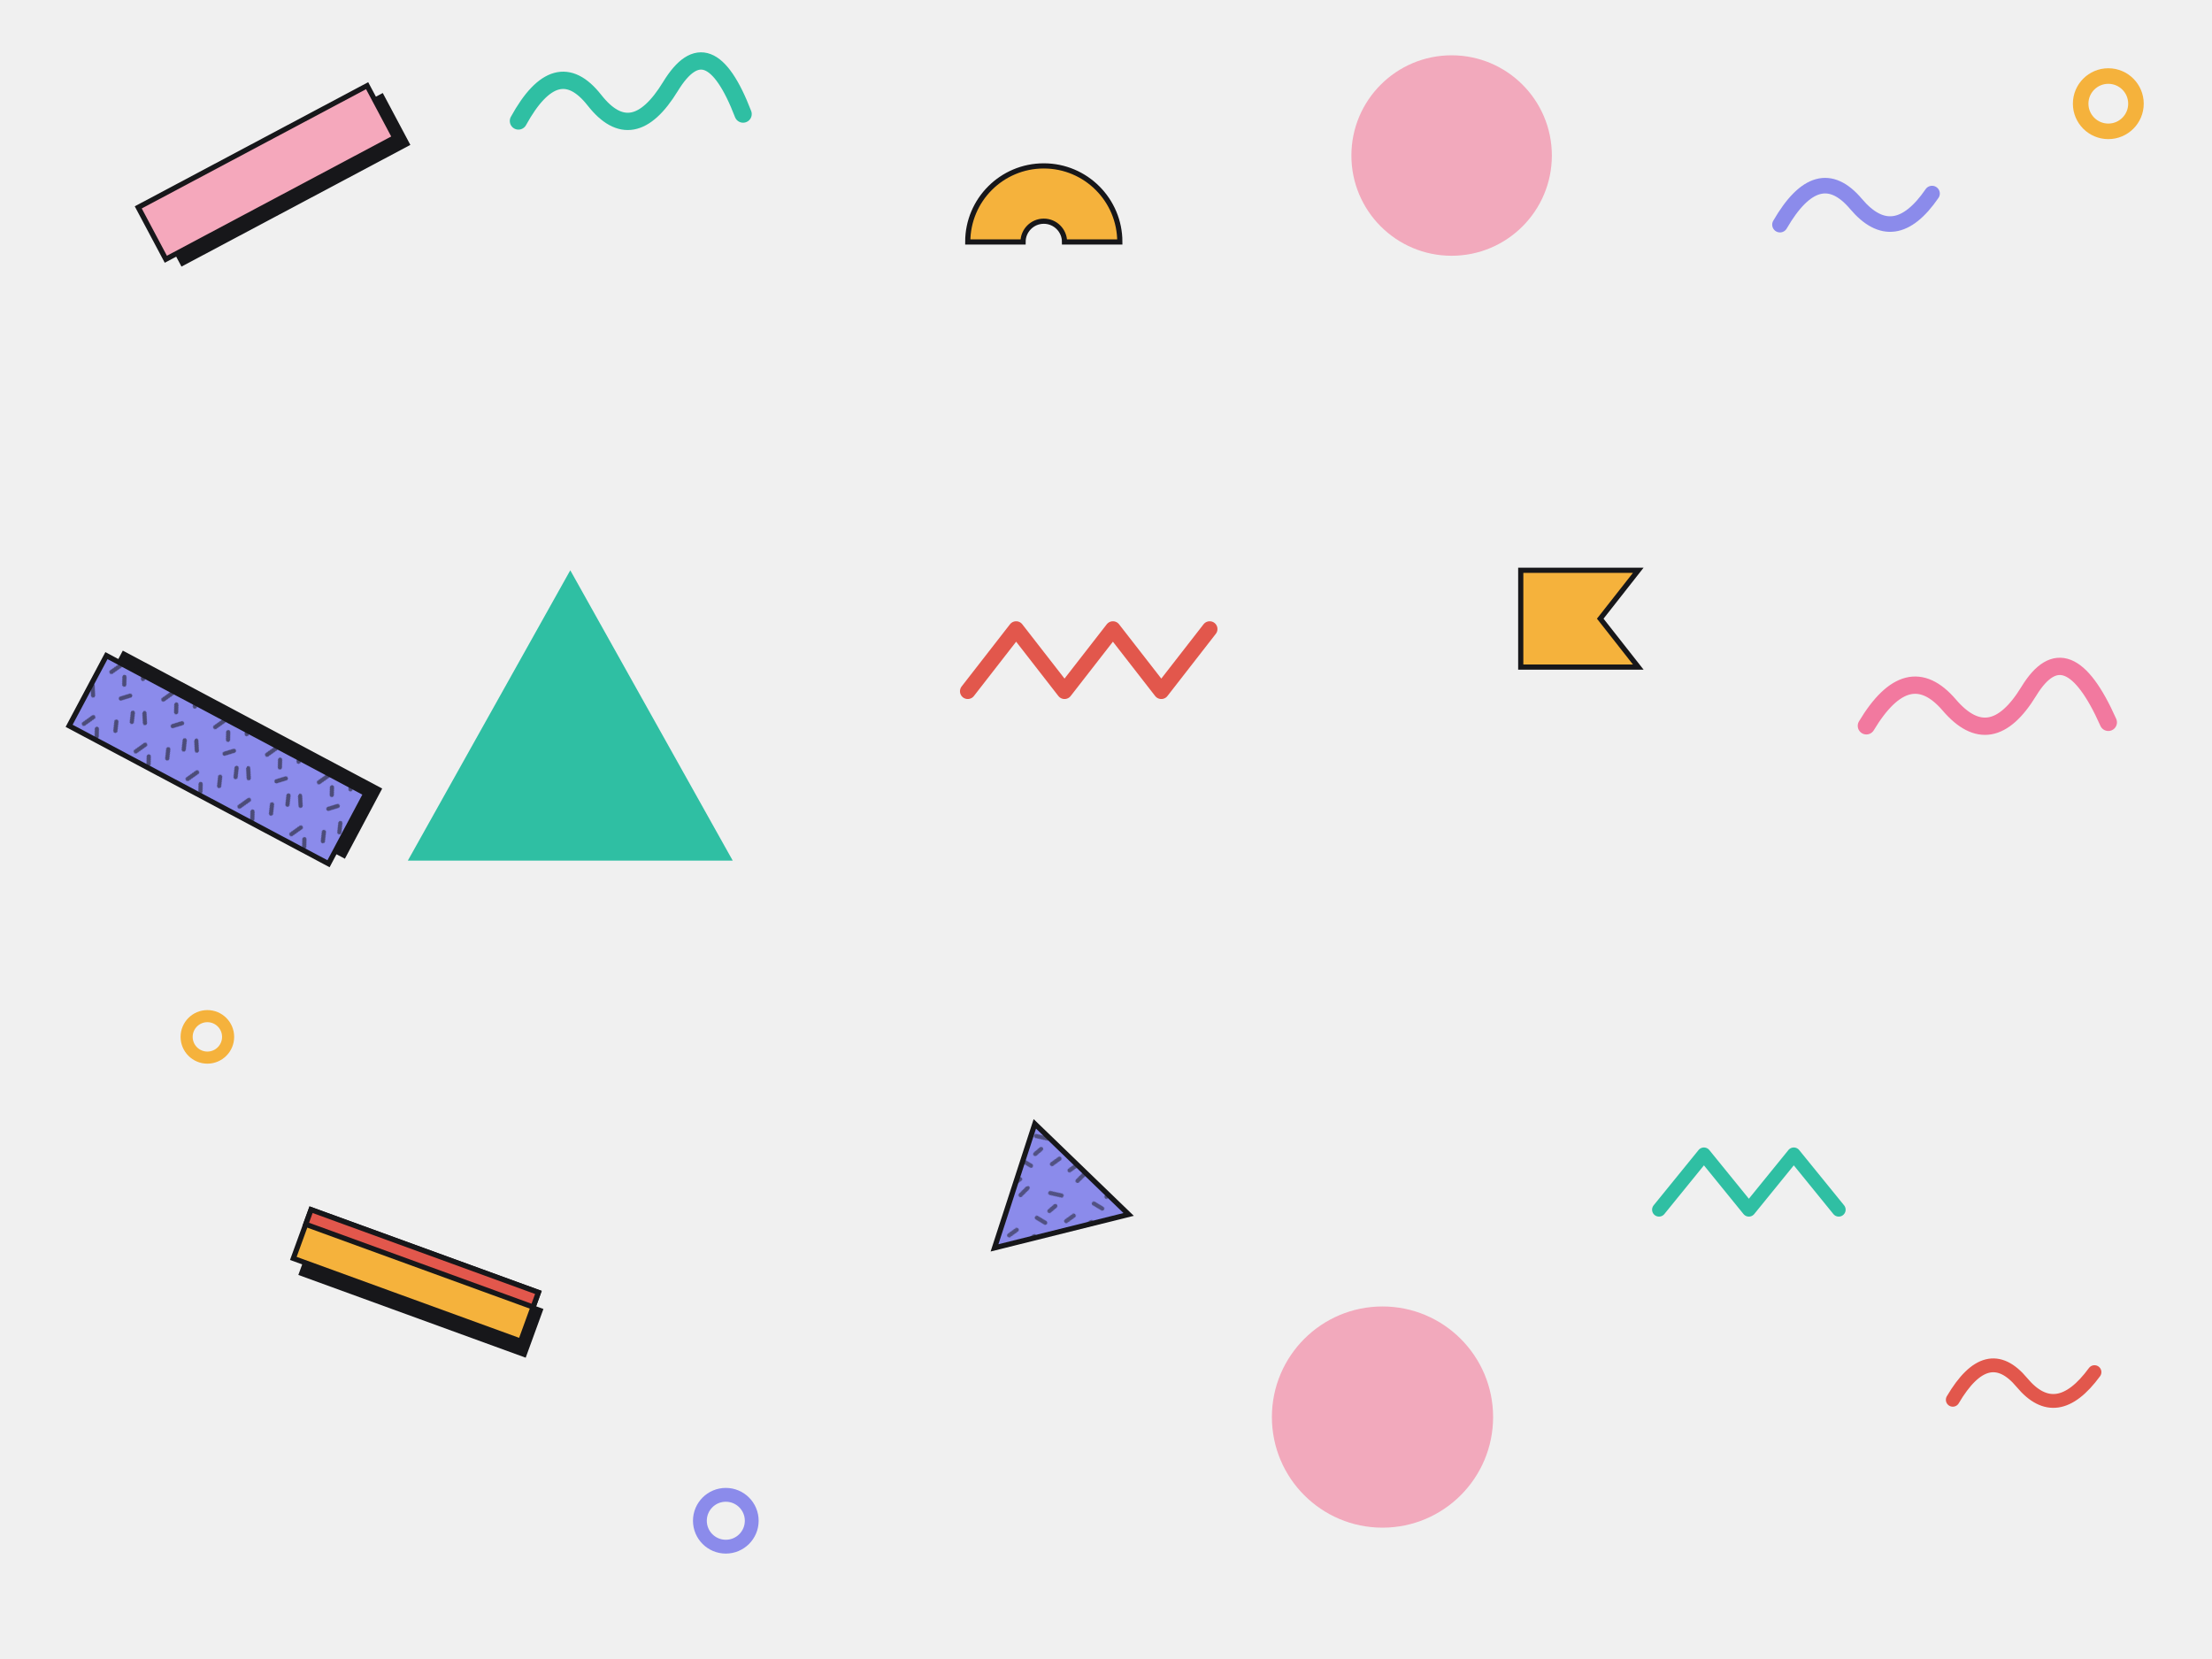
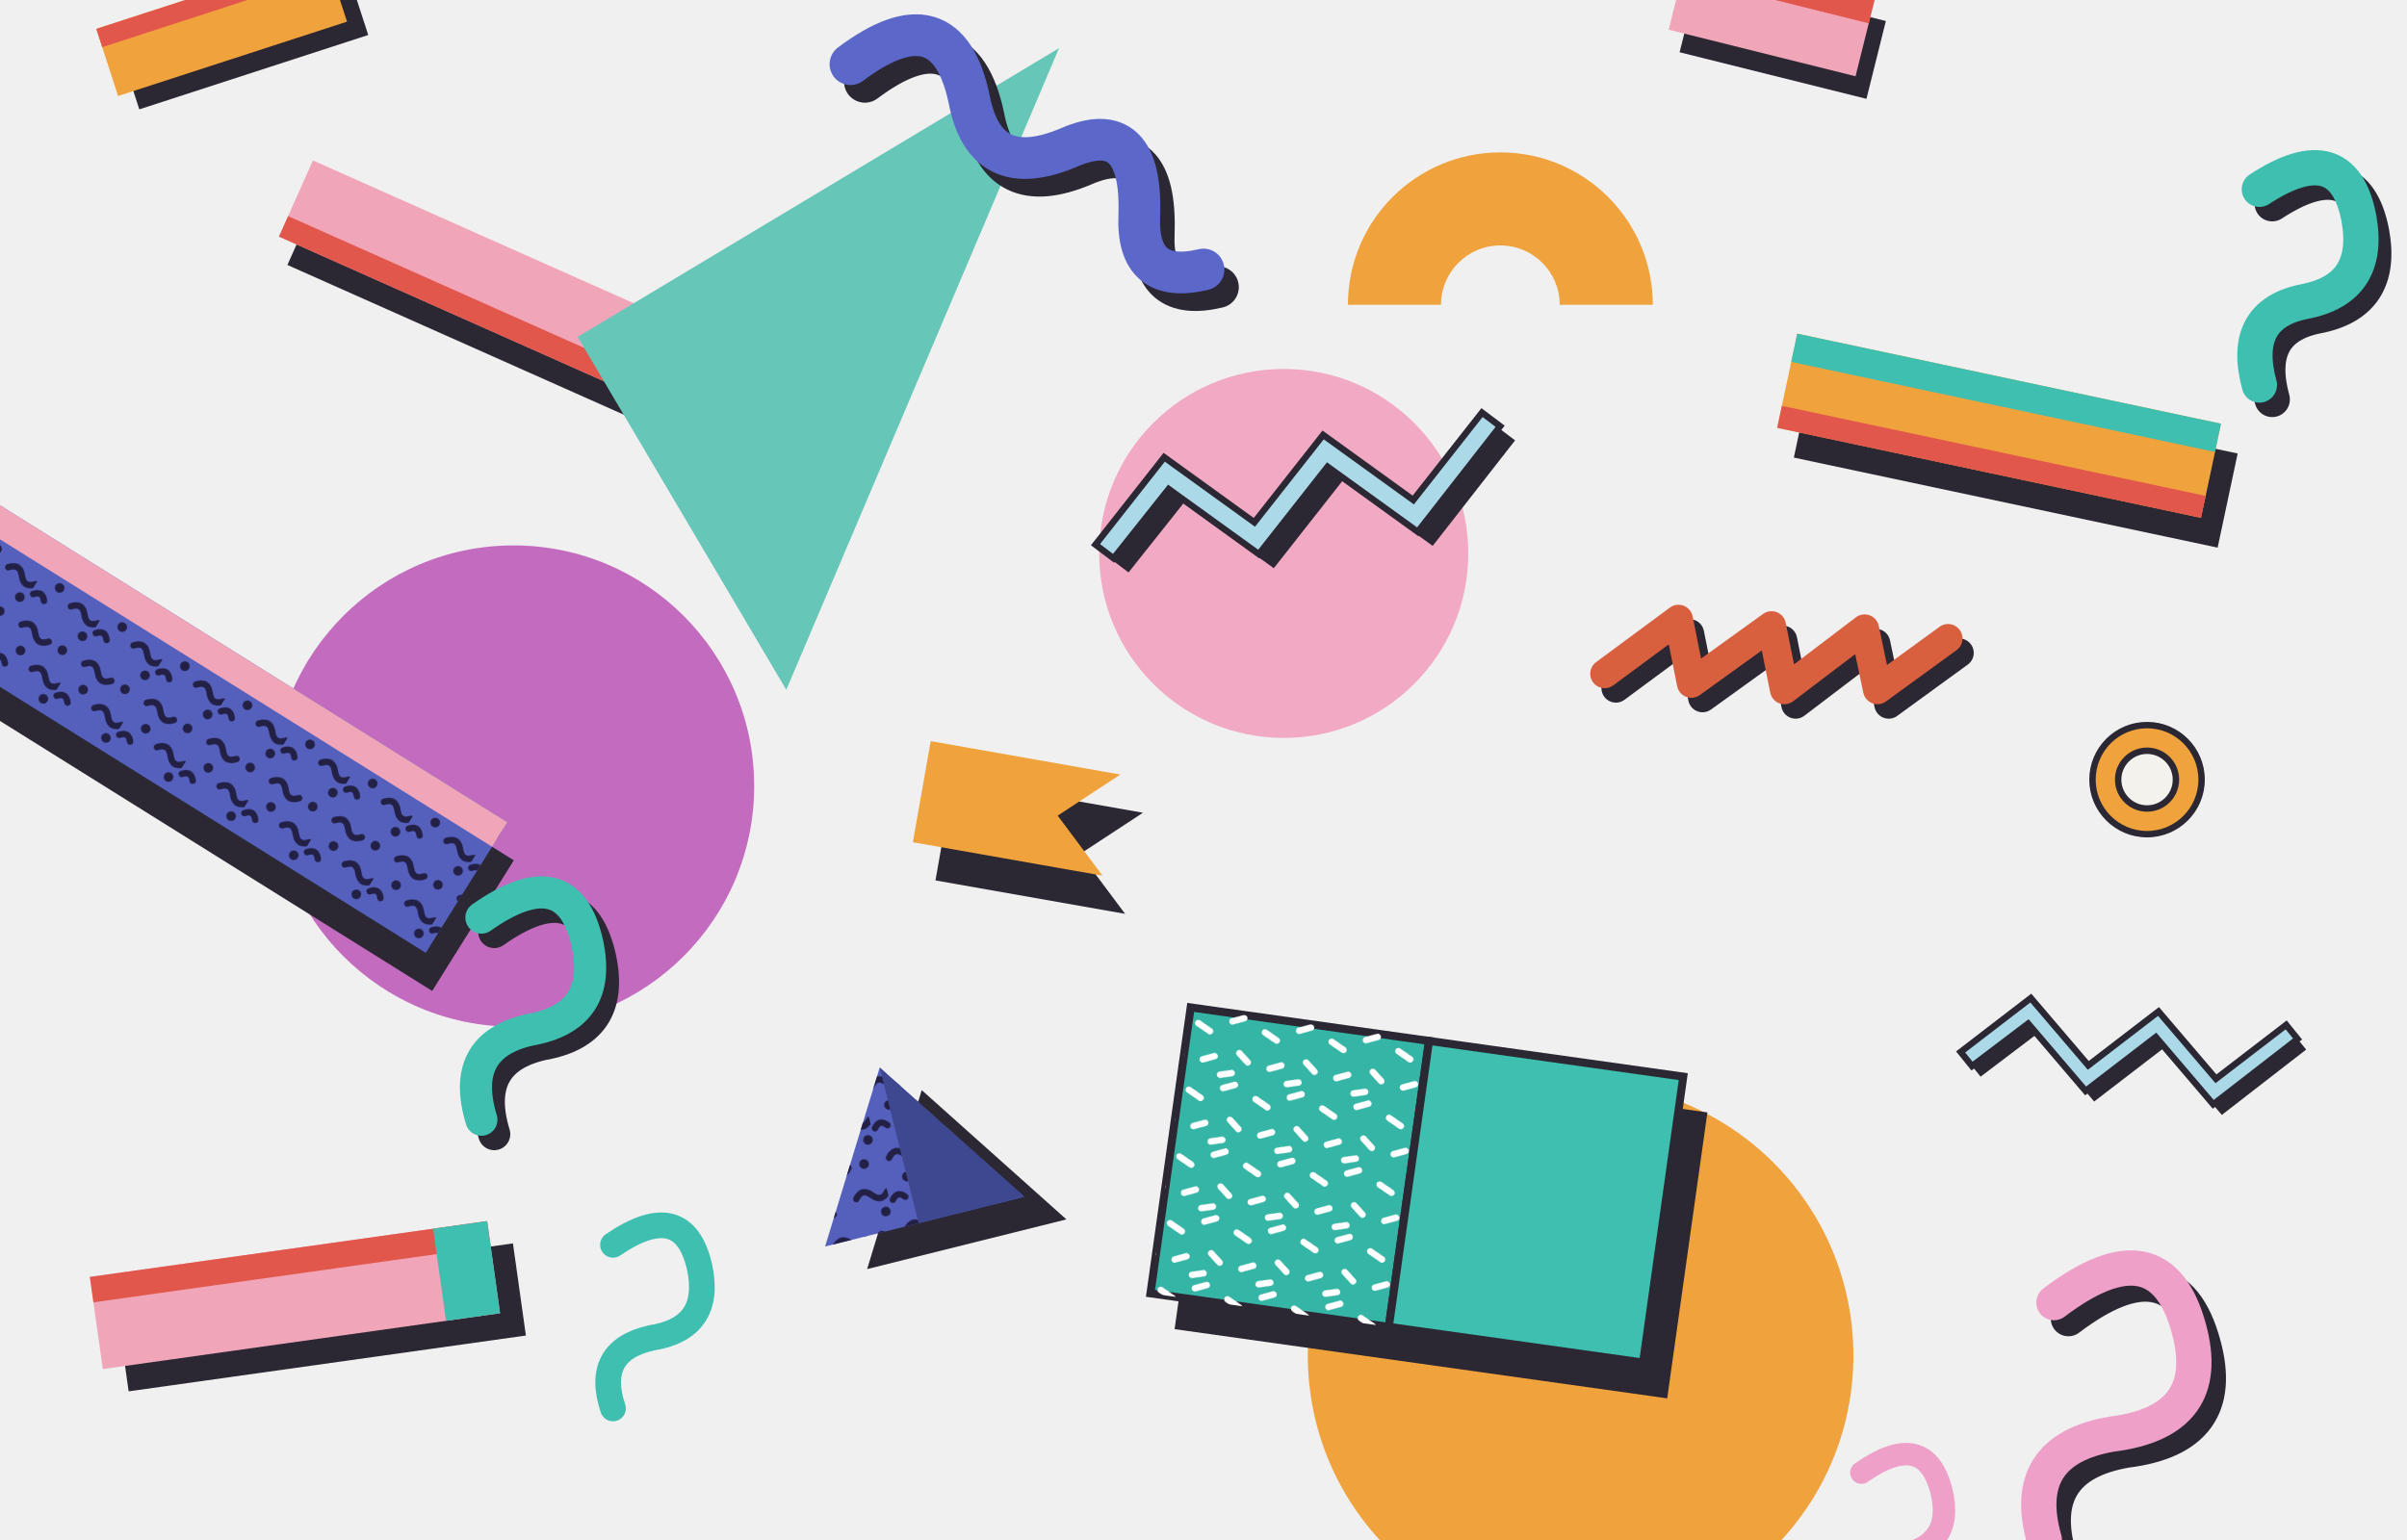
- <svg xmlns="http://www.w3.org/2000/svg" width="1280" height="960" viewBox="0 0 1280 960">
+ <svg xmlns="http://www.w3.org/2000/svg" width="1500" height="960" viewBox="0 0 1500 960">
  <defs>
-     <pattern id="tz" width="34" height="34" patternUnits="userSpaceOnUse">
-       <g stroke="#17171A" stroke-width="2.4" stroke-linecap="round">
-         <line x1="5" y1="7" x2="11" y2="10" />
-         <line x1="22" y1="4" x2="27" y2="1" />
-         <line x1="28" y1="19" x2="32" y2="23" />
-         <line x1="10" y1="25" x2="15" y2="23" />
-         <line x1="19" y1="31" x2="24" y2="29" />
-         <line x1="2" y1="17" x2="6" y2="15" />
+     <pattern id="tz" width="46" height="46" patternUnits="userSpaceOnUse">
+       <g fill="none" stroke="#232046" stroke-width="4" stroke-linecap="round">
+         <path d="M6 10 q5 -6 10 0 t10 0" />
+         <path d="M26 30 q5 -6 10 0 t10 0" />
+         <path d="M2 36 q4 -5 8 0" />
+       </g>
+       <g fill="#232046">
+         <circle cx="36" cy="10" r="3" />
+         <circle cx="14" cy="24" r="3" />
+         <circle cx="42" cy="42" r="3" />
+       </g>
+     </pattern>
+     <pattern id="spr" width="42" height="42" patternUnits="userSpaceOnUse">
+       <g stroke="#FFFFFF" stroke-width="4" stroke-linecap="round">
+         <line x1="6" y1="9" x2="14" y2="13" />
+         <line x1="27" y1="5" x2="34" y2="2" />
+         <line x1="34" y1="24" x2="40" y2="29" />
+         <line x1="12" y1="31" x2="19" y2="28" />
+         <line x1="24" y1="39" x2="31" y2="37" />
      </g>
    </pattern>
  </defs>
-   <g transform="translate(80,120) rotate(-28)">
-     <rect x="6" y="8" width="150" height="34" fill="#17171A" />
-     <rect x="0" y="0" width="150" height="34" fill="#F5A8BC" stroke="#17171A" stroke-width="3" />
+   <circle cx="320" cy="490" r="150" fill="#C36BBE" />
+   <circle cx="800" cy="345" r="115" fill="#F2A9C4" />
+   <circle cx="985" cy="845" r="170" fill="#F0A23C" />
+   <g transform="translate(60,18) rotate(-18)">
+     <rect x="10" y="12" width="150" height="44" fill="#2B2733" />
+     <rect x="0" y="0" width="150" height="44" fill="#F0A23C" />
+     <rect x="0" y="0" width="150" height="12" fill="#E2574C" />
  </g>
-   <path d="M300 70 Q 322 30, 344 58 T 388 50 T 430 66" fill="none" stroke="#2FBFA3" stroke-width="10" stroke-linecap="round" />
-   <path d="M560 140 A 44 44 0 0 1 648 140 L 616 140 A 12 12 0 0 0 592 140 Z" fill="#F5B23C" stroke="#17171A" stroke-width="3" />
-   <circle cx="840" cy="90" r="58" fill="#F2A9BC" />
-   <path d="M1030 130 Q 1052 92, 1074 118 T 1118 112" fill="none" stroke="#8B8BEB" stroke-width="9" stroke-linecap="round" />
-   <circle cx="1220" cy="60" r="16" fill="none" stroke="#F5B23C" stroke-width="9" />
-   <g transform="translate(40,420) rotate(-62)">
-     <rect x="7" y="7" width="46" height="170" fill="#17171A" />
-     <rect x="0" y="0" width="46" height="170" fill="#8B8BEB" stroke="#17171A" stroke-width="3" />
-     <rect x="0" y="0" width="46" height="170" fill="url(#tz)" opacity="0.55" />
+   <g transform="translate(195,100) rotate(24)">
+     <rect x="12" y="14" width="230" height="52" fill="#2B2733" />
+     <rect x="0" y="0" width="230" height="52" fill="#F0A6B8" />
+     <rect x="0" y="38" width="230" height="14" fill="#E2574C" />
  </g>
-   <polygon points="330,330 424,498 236,498" fill="#2FBFA3" />
-   <polyline points="560,400 588,364 616,400 644,364 672,400 700,364" fill="none" stroke="#E2574C" stroke-width="9" stroke-linecap="round" stroke-linejoin="round" />
-   <path d="M880 330 L948 330 L926 358 L948 386 L880 386 Z" fill="#F5B23C" stroke="#17171A" stroke-width="3" />
-   <path d="M1080 420 Q 1104 380, 1128 408 T 1174 400 T 1220 418" fill="none" stroke="#F2799F" stroke-width="10" stroke-linecap="round" />
-   <g transform="translate(180,700) rotate(20)">
-     <rect x="6" y="8" width="140" height="30" fill="#17171A" />
-     <rect x="0" y="0" width="140" height="30" fill="#F5B23C" stroke="#17171A" stroke-width="3" />
-     <rect x="0" y="0" width="140" height="9" fill="#E2574C" stroke="#17171A" stroke-width="3" />
+   <polygon points="360,210 660,30 490,430" fill="#66C7B8" />
+   <path d="M530 40 q60 -45 74 22 q10 52 62 30 q46 -20 44 42 q-2 44 40 34" fill="none" stroke="#2B2733" stroke-width="26" stroke-linecap="round" transform="translate(9,11)" />
+   <path d="M530 40 q60 -45 74 22 q10 52 62 30 q46 -20 44 42 q-2 44 40 34" fill="none" stroke="#5B67C9" stroke-width="26" stroke-linecap="round" />
+   <path d="M840 190 A 95 95 0 0 1 1030 190 L 972 190 A 37 37 0 0 0 898 190 Z" fill="#F0A23C" />
+   <g transform="translate(1052,-30) rotate(14)">
+     <rect x="10" y="12" width="120" height="50" fill="#2B2733" />
+     <rect x="0" y="0" width="120" height="50" fill="#F0A6B8" />
+     <rect x="0" y="0" width="120" height="16" fill="#E2574C" />
  </g>
-   <g transform="translate(560,660) rotate(-14)">
-     <polygon points="40,0 80,64 0,64" fill="#8B8BEB" stroke="#17171A" stroke-width="3" />
-     <polygon points="40,0 80,64 0,64" fill="url(#tz)" opacity="0.5" />
+   <path d="M1408 118 q52 -34 62 18 q8 44 -34 52 q-40 8 -28 52" fill="none" stroke="#2B2733" stroke-width="22" stroke-linecap="round" transform="translate(8,9)" />
+   <path d="M1408 118 q52 -34 62 18 q8 44 -34 52 q-40 8 -28 52" fill="none" stroke="#3EBFAF" stroke-width="22" stroke-linecap="round" />
+   <g transform="translate(1120,208) rotate(12)">
+     <rect x="14" y="16" width="270" height="60" fill="#2B2733" />
+     <rect x="0" y="0" width="270" height="60" fill="#F0A23C" />
+     <rect x="0" y="0" width="270" height="18" fill="#3EBFAF" />
+     <rect x="0" y="46" width="270" height="14" fill="#E2574C" />
  </g>
-   <circle cx="800" cy="820" r="64" fill="#F2A9BC" />
-   <polyline points="960,700 986,668 1012,700 1038,668 1064,700" fill="none" stroke="#2FBFA3" stroke-width="8" stroke-linecap="round" stroke-linejoin="round" />
-   <path d="M1130 810 Q 1150 776, 1170 800 T 1212 794" fill="none" stroke="#E2574C" stroke-width="8" stroke-linecap="round" />
-   <circle cx="420" cy="880 " r="15" fill="none" stroke="#8B8BEB" stroke-width="8" />
-   <circle cx="120" cy="600" r="12" fill="none" stroke="#F5B23C" stroke-width="7" />
+   <g transform="translate(-40,290) rotate(32)">
+     <rect x="16" y="18" width="420" height="96" fill="#2B2733" />
+     <rect x="0" y="0" width="420" height="96" fill="#5560BD" />
+     <rect x="0" y="0" width="420" height="96" fill="url(#tz)" />
+     <rect x="0" y="0" width="420" height="18" fill="#F0A6B8" />
+   </g>
+   <g transform="translate(676,292) rotate(-8)">
+     <polygon points="8,58 58,10 108,58 158,10 208,58 258,10 268,20 208,78 158,30 108,78 58,30 18,68" fill="#2B2733" />
+     <polygon points="0,48 50,0 100,48 150,0 200,48 250,0 260,10 200,68 150,20 100,68 50,20 10,58" fill="#ACD9E8" stroke="#2B2733" stroke-width="4" />
+   </g>
+   <path d="M1000 420 l46 -34 8 40 50 -36 8 40 50 -38 8 38 44 -32" fill="none" stroke="#2B2733" stroke-width="18" stroke-linecap="round" stroke-linejoin="round" transform="translate(7,9)" />
+   <path d="M1000 420 l46 -34 8 40 50 -36 8 40 50 -38 8 38 44 -32" fill="none" stroke="#D9603F" stroke-width="18" stroke-linecap="round" stroke-linejoin="round" />
+   <circle cx="1338" cy="486" r="26" fill="#F4F2ED" />
+   <circle cx="1338" cy="486" r="26" fill="none" stroke="#F0A23C" stroke-width="14" />
+   <circle cx="1338" cy="486" r="34" fill="none" stroke="#2B2733" stroke-width="4" />
+   <circle cx="1338" cy="486" r="18" fill="none" stroke="#2B2733" stroke-width="4" />
+   <g transform="translate(580,462) rotate(10)">
+     <polygon points="10,12 130,12 96,44 130,76 10,76" fill="#2B2733" transform="translate(8,9)" />
+     <polygon points="0,0 120,0 86,32 120,64 0,64" fill="#F0A23C" />
+   </g>
+   <path d="M300 572 q54 -38 66 16 q10 46 -36 54 q-44 10 -30 56" fill="none" stroke="#2B2733" stroke-width="20" stroke-linecap="round" transform="translate(8,9)" />
+   <path d="M300 572 q54 -38 66 16 q10 46 -36 54 q-44 10 -30 56" fill="none" stroke="#3EBFAF" stroke-width="20" stroke-linecap="round" />
+   <g transform="translate(490,680) rotate(-14)">
+     <polygon points="72,10 140,110 12,110" fill="#2B2733" transform="translate(10,10)" />
+     <polygon points="60,0 128,100 0,100" fill="#5560BD" />
+     <polygon points="60,0 128,100 0,100" fill="url(#tz)" />
+     <polygon points="60,0 128,100 60,100" fill="#3E4890" />
+   </g>
+   <g transform="translate(742,628) rotate(8)">
+     <rect x="18" y="20" width="310" height="180" fill="#2B2733" />
+     <rect x="0" y="0" width="150" height="180" fill="#35B5A5" stroke="#2B2733" stroke-width="5" />
+     <rect x="0" y="0" width="150" height="180" fill="url(#spr)" />
+     <rect x="150" y="0" width="160" height="180" fill="#3EBFAF" stroke="#2B2733" stroke-width="5" />
+   </g>
+   <g transform="translate(56,796) rotate(-8)">
+     <rect x="14" y="16" width="250" height="58" fill="#2B2733" />
+     <rect x="0" y="0" width="250" height="58" fill="#F0A6B8" />
+     <rect x="0" y="0" width="250" height="16" fill="#E2574C" />
+     <rect x="216" y="0" width="34" height="58" fill="#3EBFAF" />
+   </g>
+   <path d="M382 776 q44 -30 54 14 q8 38 -30 44 q-36 8 -24 44" fill="none" stroke="#3EBFAF" stroke-width="16" stroke-linecap="round" />
+   <g transform="translate(1226,616) rotate(6)">
+     <polygon points="6,46 46,8 86,46 126,8 166,46 206,8 214,16 166,62 126,24 86,62 46,24 14,54" fill="#2B2733" />
+     <polygon points="0,40 40,2 80,40 120,2 160,40 200,2 208,10 160,56 120,18 80,56 40,18 8,48" fill="#ACD9E8" stroke="#2B2733" stroke-width="4" />
+   </g>
+   <path d="M1280 812 q66 -50 84 16 q16 58 -48 66 q-58 10 -42 66" fill="none" stroke="#2B2733" stroke-width="22" stroke-linecap="round" transform="translate(9,10)" />
+   <path d="M1280 812 q66 -50 84 16 q16 58 -48 66 q-58 10 -42 66" fill="none" stroke="#EFA0C8" stroke-width="22" stroke-linecap="round" />
+   <path d="M1160 918 q40 -28 50 12 q8 34 -28 40" fill="none" stroke="#EFA0C8" stroke-width="14" stroke-linecap="round" />
</svg>
